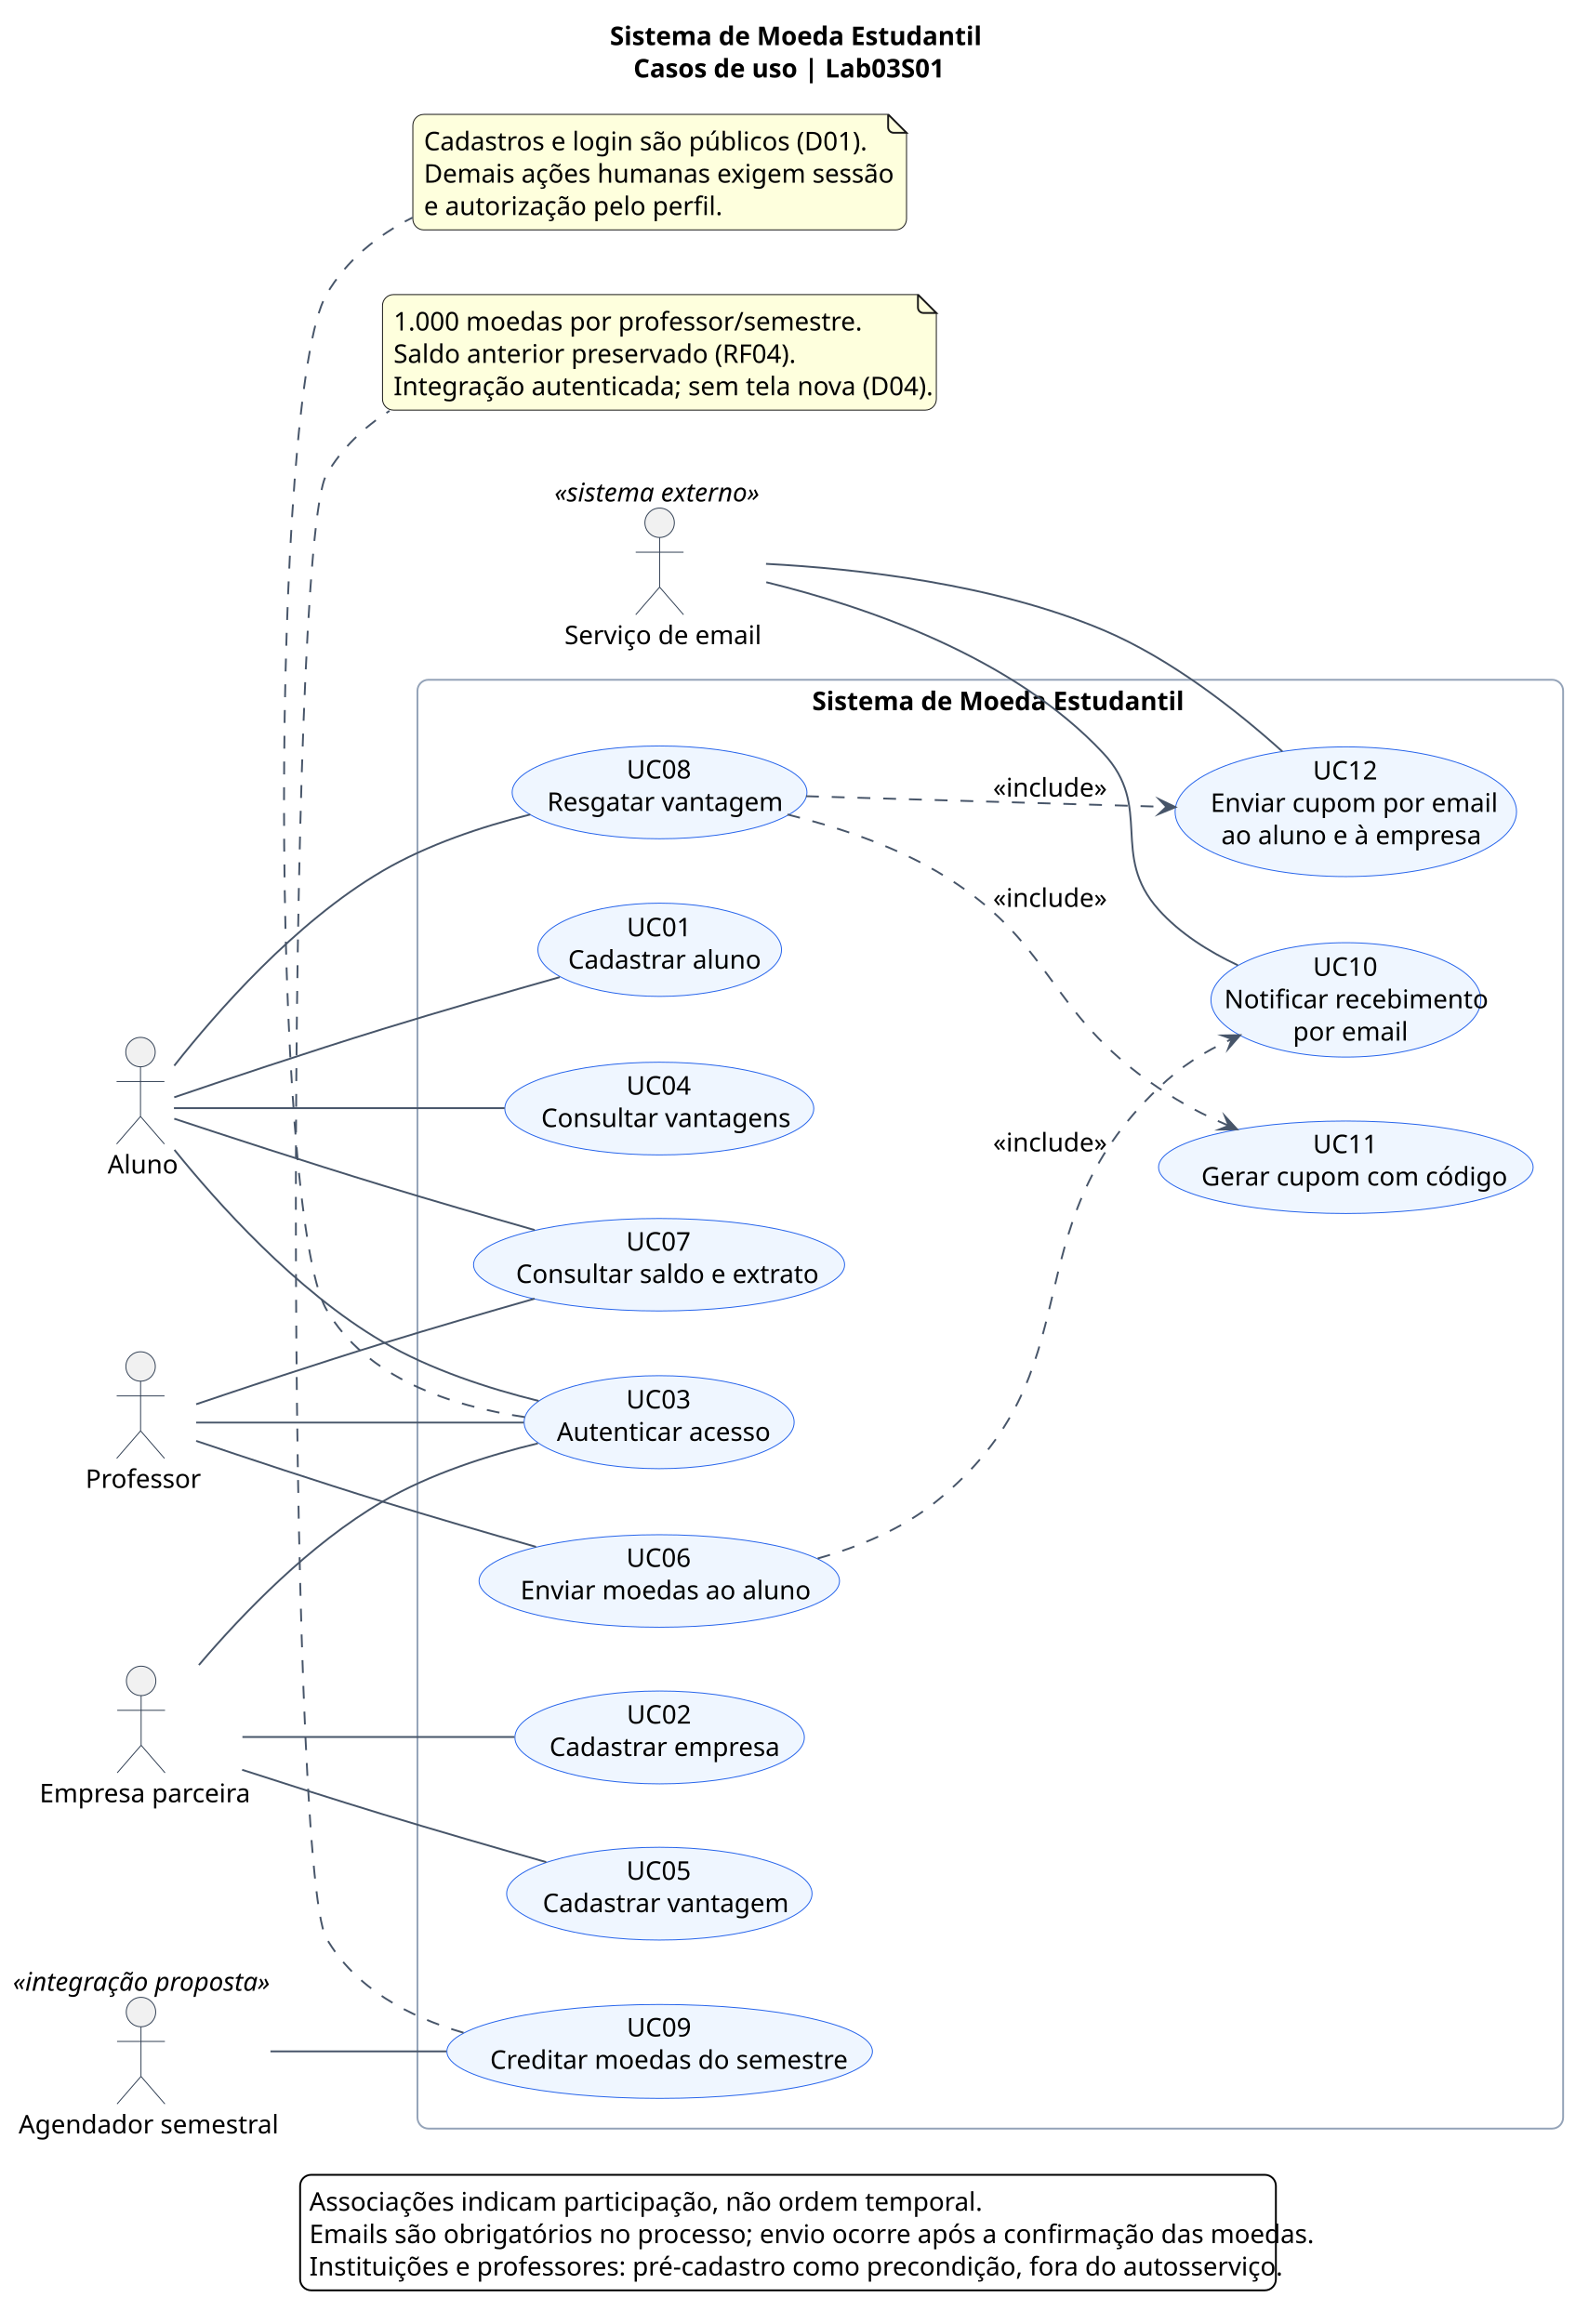
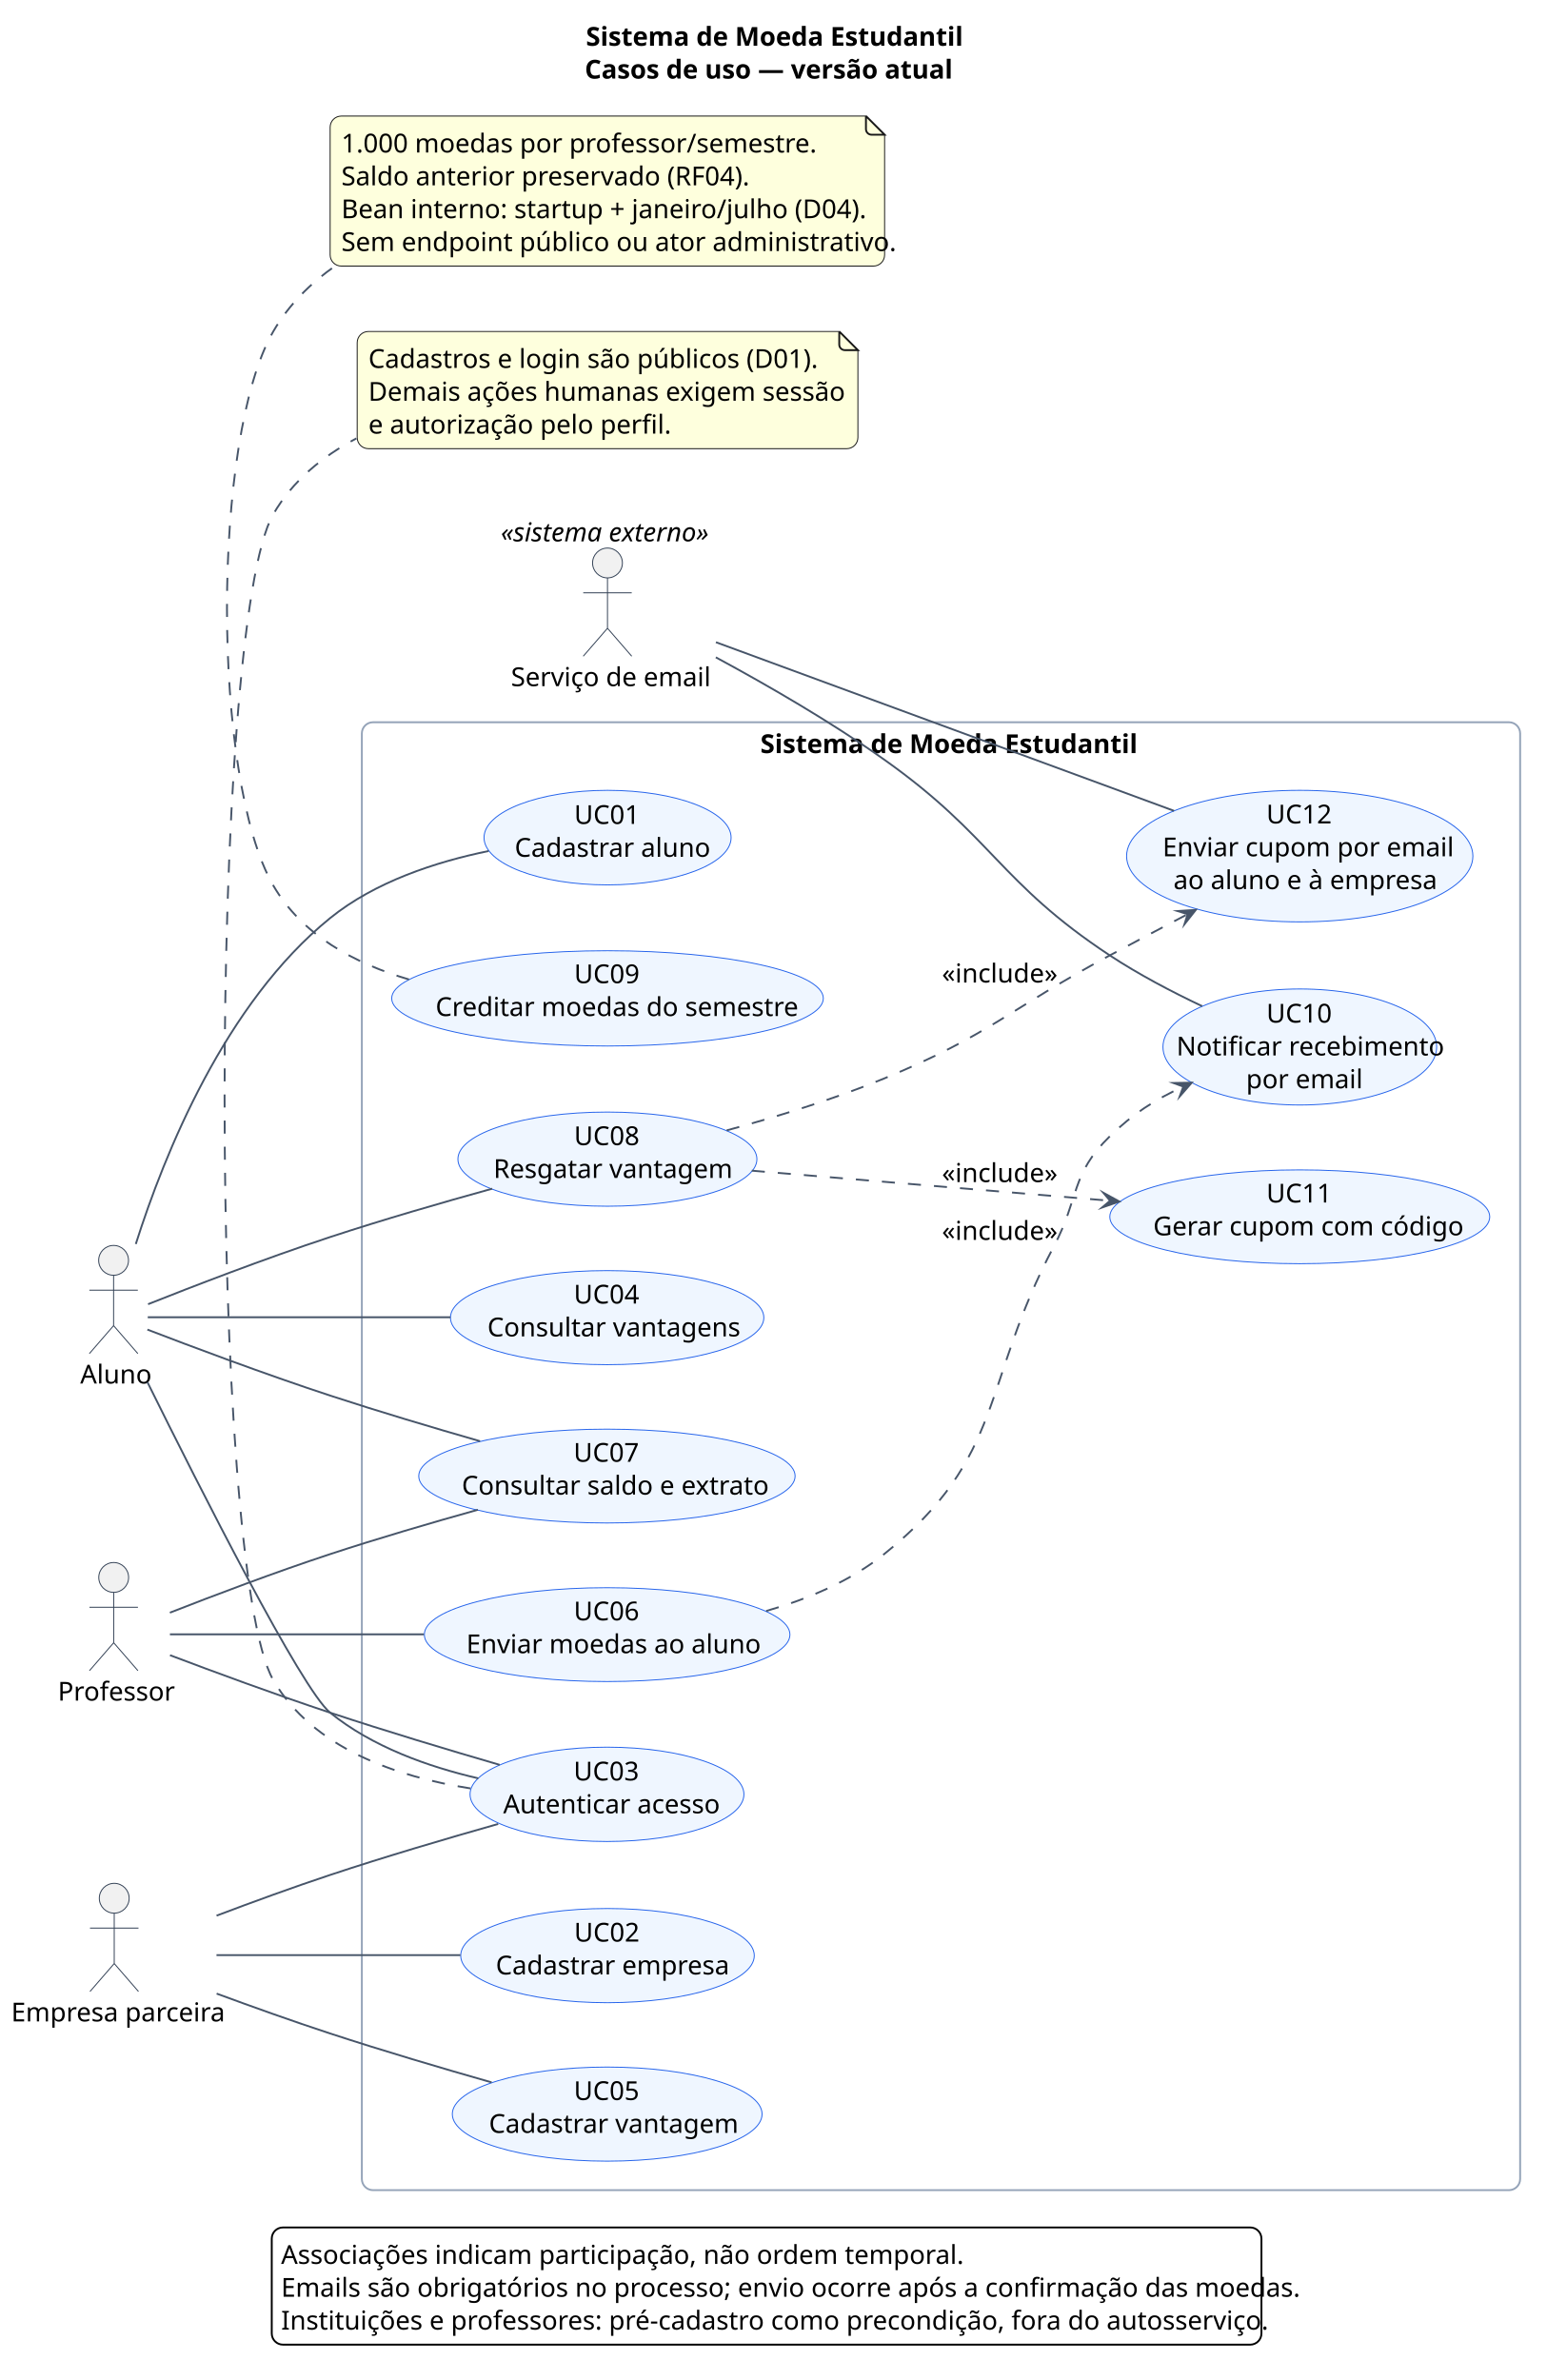
- <svg xmlns="http://www.w3.org/2000/svg" version="1.1" data-diagram-type="DESCRIPTION" style="width:864px;height:1264px;background:#FFFFFF;" width="864px" height="1264px" viewBox="0 0 864 1264" zoomAndPan="magnify" preserveAspectRatio="none" contentStyleType="text/css">
+ <svg xmlns="http://www.w3.org/2000/svg" version="1.1" data-diagram-type="DESCRIPTION" style="width:829px;height:1276px;background:#FFFFFF;" width="829px" height="1276px" viewBox="0 0 829 1276" zoomAndPan="magnify" preserveAspectRatio="none" contentStyleType="text/css">
  <defs />
  <g font-family="sans-serif" lengthAdjust="spacing">
    <g class="title" data-source-line="13">
-       <text x="331.645" y="24.533" fill="#000" font-size="14" textLength="193.71" font-weight="700">Sistema de Moeda Estudantil</text>
-       <text x="344.452" y="42.143" fill="#000" font-size="14" textLength="168.096" font-weight="700">Casos de uso | Lab03S01</text>
+       <text x="314.145" y="24.533" fill="#000" font-size="14" textLength="193.71" font-weight="700">Sistema de Moeda Estudantil</text>
+       <text x="313.523" y="42.143" fill="#000" font-size="14" textLength="194.954" font-weight="700">Casos de uso — versão atual</text>
    </g>
-     <g class="cluster" data-qualified-name="Sistema de Moeda Estudantil" id="ent0006" data-source-line="21">
-       <rect x="227" y="369.719" width="623" height="788" fill="none" style="stroke:#94A3B8;stroke-width:1;" rx="6" ry="6" />
-       <text x="441.645" y="386.252" fill="#000" font-size="14" textLength="193.71" font-weight="700">Sistema de Moeda Estudantil</text>
+     <g class="cluster" data-qualified-name="Sistema de Moeda Estudantil" id="ent0005" data-source-line="20">
+       <rect x="194" y="387.219" width="621" height="787" fill="none" style="stroke:#94A3B8;stroke-width:1;" rx="6" ry="6" />
+       <text x="407.645" y="403.752" fill="#000" font-size="14" textLength="193.71" font-weight="700">Sistema de Moeda Estudantil</text>
    </g>
-     <g class="entity" data-qualified-name="Sistema de Moeda Estudantil.UC01" id="ent0007" data-source-line="22">
-       <ellipse cx="358.736" cy="516.576" rx="66.236" ry="25.357" fill="#EFF6FF" style="stroke:#2563EB;stroke-width:0.5;" />
-       <text x="340.839" y="509.242" fill="#000" font-size="14" textLength="35.793">UC01</text>
-       <text x="308.929" y="526.852" fill="#000" font-size="14" textLength="99.613">Cadastrar aluno</text>
+     <g class="entity" data-qualified-name="Sistema de Moeda Estudantil.UC01" id="ent0006" data-source-line="21">
+       <ellipse cx="325.736" cy="449.076" rx="66.236" ry="25.357" fill="#EFF6FF" style="stroke:#2563EB;stroke-width:0.5;" />
+       <text x="307.839" y="441.742" fill="#000" font-size="14" textLength="35.793">UC01</text>
+       <text x="275.929" y="459.352" fill="#000" font-size="14" textLength="99.613">Cadastrar aluno</text>
    </g>
-     <g class="entity" data-qualified-name="Sistema de Moeda Estudantil.UC02" id="ent0008" data-source-line="23">
-       <ellipse cx="358.701" cy="944.968" rx="78.701" ry="25.25" fill="#EFF6FF" style="stroke:#2563EB;stroke-width:0.5;" />
-       <text x="340.805" y="937.459" fill="#000" font-size="14" textLength="35.793">UC02</text>
-       <text x="298.788" y="955.068" fill="#000" font-size="14" textLength="119.827">Cadastrar empresa</text>
+     <g class="entity" data-qualified-name="Sistema de Moeda Estudantil.UC02" id="ent0007" data-source-line="22">
+       <ellipse cx="325.701" cy="1048.468" rx="78.701" ry="25.25" fill="#EFF6FF" style="stroke:#2563EB;stroke-width:0.5;" />
+       <text x="307.805" y="1040.959" fill="#000" font-size="14" textLength="35.793">UC02</text>
+       <text x="265.788" y="1058.568" fill="#000" font-size="14" textLength="119.827">Cadastrar empresa</text>
    </g>
-     <g class="entity" data-qualified-name="Sistema de Moeda Estudantil.UC03" id="ent0009" data-source-line="24">
-       <ellipse cx="358.424" cy="773.507" rx="73.424" ry="25.288" fill="#EFF6FF" style="stroke:#2563EB;stroke-width:0.5;" />
-       <text x="340.528" y="766.06" fill="#000" font-size="14" textLength="35.793">UC03</text>
-       <text x="302.783" y="783.669" fill="#000" font-size="14" textLength="111.282">Autenticar acesso</text>
+     <g class="entity" data-qualified-name="Sistema de Moeda Estudantil.UC03" id="ent0008" data-source-line="23">
+       <ellipse cx="325.424" cy="962.007" rx="73.424" ry="25.288" fill="#EFF6FF" style="stroke:#2563EB;stroke-width:0.5;" />
+       <text x="307.528" y="954.56" fill="#000" font-size="14" textLength="35.793">UC03</text>
+       <text x="269.783" y="972.169" fill="#000" font-size="14" textLength="111.282">Autenticar acesso</text>
    </g>
-     <g class="entity" data-qualified-name="Sistema de Moeda Estudantil.UC04" id="ent0010" data-source-line="25">
-       <ellipse cx="358.513" cy="602.937" rx="84.013" ry="25.219" fill="#EFF6FF" style="stroke:#2563EB;stroke-width:0.5;" />
-       <text x="340.616" y="595.377" fill="#000" font-size="14" textLength="35.793">UC04</text>
-       <text x="294.306" y="612.986" fill="#000" font-size="14" textLength="128.413">Consultar vantagens</text>
+     <g class="entity" data-qualified-name="Sistema de Moeda Estudantil.UC04" id="ent0009" data-source-line="24">
+       <ellipse cx="325.513" cy="706.437" rx="84.013" ry="25.219" fill="#EFF6FF" style="stroke:#2563EB;stroke-width:0.5;" />
+       <text x="307.616" y="698.877" fill="#000" font-size="14" textLength="35.793">UC04</text>
+       <text x="261.306" y="716.486" fill="#000" font-size="14" textLength="128.413">Consultar vantagens</text>
    </g>
-     <g class="entity" data-qualified-name="Sistema de Moeda Estudantil.UC05" id="ent0011" data-source-line="26">
-       <ellipse cx="358.539" cy="1029.943" rx="83.039" ry="25.224" fill="#EFF6FF" style="stroke:#2563EB;stroke-width:0.5;" />
-       <text x="340.643" y="1022.391" fill="#000" font-size="14" textLength="35.793">UC05</text>
-       <text x="295.119" y="1040" fill="#000" font-size="14" textLength="126.841">Cadastrar vantagem</text>
+     <g class="entity" data-qualified-name="Sistema de Moeda Estudantil.UC05" id="ent0010" data-source-line="25">
+       <ellipse cx="325.539" cy="1133.443" rx="83.039" ry="25.224" fill="#EFF6FF" style="stroke:#2563EB;stroke-width:0.5;" />
+       <text x="307.643" y="1125.891" fill="#000" font-size="14" textLength="35.793">UC05</text>
+       <text x="262.119" y="1143.5" fill="#000" font-size="14" textLength="126.841">Cadastrar vantagem</text>
    </g>
-     <g class="entity" data-qualified-name="Sistema de Moeda Estudantil.UC06" id="ent0012" data-source-line="27">
-       <ellipse cx="358.506" cy="859.88" rx="98.006" ry="25.161" fill="#EFF6FF" style="stroke:#2563EB;stroke-width:0.5;" />
-       <text x="340.61" y="852.225" fill="#000" font-size="14" textLength="35.793">UC06</text>
-       <text x="283.013" y="869.834" fill="#000" font-size="14" textLength="150.985">Enviar moedas ao aluno</text>
+     <g class="entity" data-qualified-name="Sistema de Moeda Estudantil.UC06" id="ent0011" data-source-line="26">
+       <ellipse cx="325.506" cy="876.38" rx="98.006" ry="25.161" fill="#EFF6FF" style="stroke:#2563EB;stroke-width:0.5;" />
+       <text x="307.61" y="868.725" fill="#000" font-size="14" textLength="35.793">UC06</text>
+       <text x="250.013" y="886.334" fill="#000" font-size="14" textLength="150.985">Enviar moedas ao aluno</text>
    </g>
-     <g class="entity" data-qualified-name="Sistema de Moeda Estudantil.UC07" id="ent0013" data-source-line="28">
-       <ellipse cx="358.396" cy="687.871" rx="100.896" ry="25.152" fill="#EFF6FF" style="stroke:#2563EB;stroke-width:0.5;" />
-       <text x="340.5" y="680.201" fill="#000" font-size="14" textLength="35.793">UC07</text>
-       <text x="280.576" y="697.811" fill="#000" font-size="14" textLength="155.641">Consultar saldo e extrato</text>
+     <g class="entity" data-qualified-name="Sistema de Moeda Estudantil.UC07" id="ent0012" data-source-line="27">
+       <ellipse cx="325.396" cy="791.371" rx="100.896" ry="25.152" fill="#EFF6FF" style="stroke:#2563EB;stroke-width:0.5;" />
+       <text x="307.5" y="783.701" fill="#000" font-size="14" textLength="35.793">UC07</text>
+       <text x="247.576" y="801.311" fill="#000" font-size="14" textLength="155.641">Consultar saldo e extrato</text>
    </g>
-     <g class="entity" data-qualified-name="Sistema de Moeda Estudantil.UC08" id="ent0014" data-source-line="29">
-       <ellipse cx="358.655" cy="430.959" rx="80.155" ry="25.24" fill="#EFF6FF" style="stroke:#2563EB;stroke-width:0.5;" />
-       <text x="340.759" y="423.435" fill="#000" font-size="14" textLength="35.793">UC08</text>
-       <text x="297.566" y="441.044" fill="#000" font-size="14" textLength="122.179">Resgatar vantagem</text>
+     <g class="entity" data-qualified-name="Sistema de Moeda Estudantil.UC08" id="ent0013" data-source-line="28">
+       <ellipse cx="325.655" cy="621.459" rx="80.155" ry="25.24" fill="#EFF6FF" style="stroke:#2563EB;stroke-width:0.5;" />
+       <text x="307.759" y="613.935" fill="#000" font-size="14" textLength="35.793">UC08</text>
+       <text x="264.566" y="631.544" fill="#000" font-size="14" textLength="122.179">Resgatar vantagem</text>
    </g>
-     <g class="entity" data-qualified-name="Sistema de Moeda Estudantil.UC09" id="ent0015" data-source-line="30">
-       <ellipse cx="358.708" cy="1115.76" rx="115.708" ry="25.542" fill="#EFF6FF" style="stroke:#2563EB;stroke-width:0.5;" />
-       <text x="340.812" y="1107.614" fill="#000" font-size="14" textLength="35.793">UC09</text>
-       <text x="266.502" y="1125.223" fill="#000" font-size="14" textLength="184.413">Creditar moedas do semestre</text>
+     <g class="entity" data-qualified-name="Sistema de Moeda Estudantil.UC09" id="ent0014" data-source-line="29">
+       <ellipse cx="325.708" cy="535.26" rx="115.708" ry="25.542" fill="#EFF6FF" style="stroke:#2563EB;stroke-width:0.5;" />
+       <text x="307.812" y="527.114" fill="#000" font-size="14" textLength="35.793">UC09</text>
+       <text x="233.502" y="544.723" fill="#000" font-size="14" textLength="184.413">Creditar moedas do semestre</text>
    </g>
-     <g class="entity" data-qualified-name="Sistema de Moeda Estudantil.UC10" id="ent0016" data-source-line="31">
-       <ellipse cx="731.874" cy="543.825" rx="73.374" ry="31.106" fill="#EFF6FF" style="stroke:#2563EB;stroke-width:0.5;" />
-       <text x="713.977" y="530.752" fill="#000" font-size="14" textLength="35.793">UC10</text>
-       <text x="665.736" y="548.362" fill="#000" font-size="14" textLength="132.275">Notificar recebimento</text>
-       <text x="703.084" y="565.971" fill="#000" font-size="14" textLength="57.579">por email</text>
+     <g class="entity" data-qualified-name="Sistema de Moeda Estudantil.UC10" id="ent0015" data-source-line="30">
+       <ellipse cx="696.874" cy="561.325" rx="73.374" ry="31.106" fill="#EFF6FF" style="stroke:#2563EB;stroke-width:0.5;" />
+       <text x="678.977" y="548.252" fill="#000" font-size="14" textLength="35.793">UC10</text>
+       <text x="630.736" y="565.862" fill="#000" font-size="14" textLength="132.275">Notificar recebimento</text>
+       <text x="668.084" y="583.471" fill="#000" font-size="14" textLength="57.579">por email</text>
    </g>
-     <g class="entity" data-qualified-name="Sistema de Moeda Estudantil.UC11" id="ent0017" data-source-line="32">
-       <ellipse cx="731.851" cy="634.868" rx="101.851" ry="25.149" fill="#EFF6FF" style="stroke:#2563EB;stroke-width:0.5;" />
-       <text x="713.955" y="627.194" fill="#000" font-size="14" textLength="35.793">UC11</text>
-       <text x="653.262" y="644.804" fill="#000" font-size="14" textLength="157.179">Gerar cupom com código</text>
+     <g class="entity" data-qualified-name="Sistema de Moeda Estudantil.UC11" id="ent0016" data-source-line="31">
+       <ellipse cx="696.851" cy="652.368" rx="101.851" ry="25.149" fill="#EFF6FF" style="stroke:#2563EB;stroke-width:0.5;" />
+       <text x="678.955" y="644.694" fill="#000" font-size="14" textLength="35.793">UC11</text>
+       <text x="618.262" y="662.304" fill="#000" font-size="14" textLength="157.179">Gerar cupom com código</text>
    </g>
-     <g class="entity" data-qualified-name="Sistema de Moeda Estudantil.UC12" id="ent0018" data-source-line="33">
-       <ellipse cx="731.832" cy="441.488" rx="92.832" ry="35.27" fill="#EFF6FF" style="stroke:#2563EB;stroke-width:0.5;" />
-       <text x="713.935" y="423.975" fill="#000" font-size="14" textLength="35.793">UC12</text>
-       <text x="658.301" y="441.584" fill="#000" font-size="14" textLength="147.062">Enviar cupom por email</text>
-       <text x="664.118" y="459.194" fill="#000" font-size="14" textLength="135.427">ao aluno e à empresa</text>
+     <g class="entity" data-qualified-name="Sistema de Moeda Estudantil.UC12" id="ent0017" data-source-line="32">
+       <ellipse cx="696.832" cy="458.988" rx="92.832" ry="35.27" fill="#EFF6FF" style="stroke:#2563EB;stroke-width:0.5;" />
+       <text x="678.935" y="441.475" fill="#000" font-size="14" textLength="35.793">UC12</text>
+       <text x="623.301" y="459.084" fill="#000" font-size="14" textLength="147.062">Enviar cupom por email</text>
+       <text x="629.118" y="476.694" fill="#000" font-size="14" textLength="135.427">ao aluno e à empresa</text>
    </g>
    <g class="entity" data-qualified-name="A" id="ent0001" data-source-line="15">
-       <ellipse cx="76.403" cy="572.219" rx="8" ry="8" fill="#F1F1F1" style="stroke:#334155;stroke-width:0.5;" />
-       <path d="M76.403,580.219 L76.403,607.219 M63.403,588.219 L89.403,588.219 M76.403,607.219 L63.403,622.219 M76.403,607.219 L89.403,622.219" style="stroke:#334155;stroke-width:0.5;" fill="none" />
-       <text x="58.5" y="638.252" fill="#000" font-size="14" textLength="35.807">Aluno</text>
+       <ellipse cx="60.903" cy="675.719" rx="8" ry="8" fill="#F1F1F1" style="stroke:#334155;stroke-width:0.5;" />
+       <path d="M60.903,683.719 L60.903,710.719 M47.903,691.719 L73.903,691.719 M60.903,710.719 L47.903,725.719 M60.903,710.719 L73.903,725.719" style="stroke:#334155;stroke-width:0.5;" fill="none" />
+       <text x="43" y="741.752" fill="#000" font-size="14" textLength="35.807">Aluno</text>
    </g>
    <g class="entity" data-qualified-name="P" id="ent0002" data-source-line="16">
-       <ellipse cx="76.455" cy="743.219" rx="8" ry="8" fill="#F1F1F1" style="stroke:#334155;stroke-width:0.5;" />
-       <path d="M76.455,751.219 L76.455,778.219 M63.455,759.219 L89.455,759.219 M76.455,778.219 L63.455,793.219 M76.455,778.219 L89.455,793.219" style="stroke:#334155;stroke-width:0.5;" fill="none" />
-       <text x="46.5" y="809.252" fill="#000" font-size="14" textLength="59.91">Professor</text>
+       <ellipse cx="60.955" cy="845.719" rx="8" ry="8" fill="#F1F1F1" style="stroke:#334155;stroke-width:0.5;" />
+       <path d="M60.955,853.719 L60.955,880.719 M47.955,861.719 L73.955,861.719 M60.955,880.719 L47.955,895.719 M60.955,880.719 L73.955,895.719" style="stroke:#334155;stroke-width:0.5;" fill="none" />
+       <text x="31" y="911.752" fill="#000" font-size="14" textLength="59.91">Professor</text>
    </g>
    <g class="entity" data-qualified-name="E" id="ent0003" data-source-line="17">
-       <ellipse cx="76.745" cy="914.219" rx="8" ry="8" fill="#F1F1F1" style="stroke:#334155;stroke-width:0.5;" />
-       <path d="M76.745,922.219 L76.745,949.219 M63.745,930.219 L89.745,930.219 M76.745,949.219 L63.745,964.219 M76.745,949.219 L89.745,964.219" style="stroke:#334155;stroke-width:0.5;" fill="none" />
-       <text x="21.5" y="980.252" fill="#000" font-size="14" textLength="110.489">Empresa parceira</text>
+       <ellipse cx="61.245" cy="1017.719" rx="8" ry="8" fill="#F1F1F1" style="stroke:#334155;stroke-width:0.5;" />
+       <path d="M61.245,1025.719 L61.245,1052.719 M48.245,1033.719 L74.245,1033.719 M61.245,1052.719 L48.245,1067.719 M61.245,1052.719 L74.245,1067.719" style="stroke:#334155;stroke-width:0.5;" fill="none" />
+       <text x="6" y="1083.752" fill="#000" font-size="14" textLength="110.489">Empresa parceira</text>
    </g>
-     <g class="entity" data-qualified-name="T" id="ent0004" data-source-line="18">
-       <ellipse cx="76.662" cy="1094.328" rx="8" ry="8" fill="#F1F1F1" style="stroke:#334155;stroke-width:0.5;" />
-       <path d="M76.662,1102.328 L76.662,1129.328 M63.662,1110.328 L89.662,1110.328 M76.662,1129.328 L63.662,1144.328 M76.662,1129.328 L89.662,1144.328" style="stroke:#334155;stroke-width:0.5;" fill="none" />
-       <text x="10.124" y="1160.361" fill="#000" font-size="14" textLength="133.075">Agendador semestral</text>
-       <text x="7" y="1082.752" fill="#000" font-size="14" textLength="139.323" font-style="italic">«integração proposta»</text>
+     <g class="entity" data-qualified-name="MAIL" id="ent0004" data-source-line="18">
+       <ellipse cx="325.696" cy="301.828" rx="8" ry="8" fill="#F1F1F1" style="stroke:#334155;stroke-width:0.5;" />
+       <path d="M325.696,309.828 L325.696,336.828 M312.696,317.828 L338.696,317.828 M325.696,336.828 L312.696,351.828 M325.696,336.828 L338.696,351.828" style="stroke:#334155;stroke-width:0.5;" fill="none" />
+       <text x="273.952" y="367.861" fill="#000" font-size="14" textLength="103.489">Serviço de email</text>
+       <text x="268.5" y="290.252" fill="#000" font-size="14" textLength="114.393" font-style="italic">«sistema externo»</text>
    </g>
-     <g class="entity" data-qualified-name="MAIL" id="ent0005" data-source-line="19">
-       <ellipse cx="358.696" cy="284.328" rx="8" ry="8" fill="#F1F1F1" style="stroke:#334155;stroke-width:0.5;" />
-       <path d="M358.696,292.328 L358.696,319.328 M345.696,300.328 L371.696,300.328 M358.696,319.328 L345.696,334.328 M358.696,319.328 L371.696,334.328" style="stroke:#334155;stroke-width:0.5;" fill="none" />
-       <text x="306.952" y="350.361" fill="#000" font-size="14" textLength="103.489">Serviço de email</text>
-       <text x="301.5" y="272.752" fill="#000" font-size="14" textLength="114.393" font-style="italic">«sistema externo»</text>
+     <g class="entity" data-qualified-name="GMN34" id="ent0035" data-source-line="53">
+       <path d="M191.5,183.719 L191.5,234.547 A6,6 0 0 0 197.5,240.547 L453.954,240.547 A6,6 0 0 0 459.954,234.547 L459.954,187.719 L449.954,177.719 L197.5,177.719 A6,6 0 0 0 191.5,183.719" style="stroke:#181818;stroke-width:0.5;" fill="#FEFFDD" />
+       <path d="M449.954,177.719 L449.954,184.719 A3,3 0 0 0 452.954,187.719 L459.954,187.719 L449.954,177.719" style="stroke:#181818;stroke-width:1;" fill="#FEFFDD" />
+       <text x="197.5" y="197.252" fill="#000" font-size="14" textLength="233.454">Cadastros e login são públicos (D01).</text>
+       <text x="197.5" y="214.861" fill="#000" font-size="14" textLength="247.454">Demais ações humanas exigem sessão</text>
+       <text x="197.5" y="232.471" fill="#000" font-size="14" textLength="152.537">e autorização pelo perfil.</text>
    </g>
-     <g class="entity" data-qualified-name="GMN36" id="ent0037" data-source-line="55">
-       <path d="M224.5,68.219 L224.5,119.047 A6,6 0 0 0 230.5,125.047 L486.954,125.047 A6,6 0 0 0 492.954,119.047 L492.954,72.219 L482.954,62.219 L230.5,62.219 A6,6 0 0 0 224.5,68.219" style="stroke:#181818;stroke-width:0.5;" fill="#FEFFDD" />
-       <path d="M482.954,62.219 L482.954,69.219 A3,3 0 0 0 485.954,72.219 L492.954,72.219 L482.954,62.219" style="stroke:#181818;stroke-width:1;" fill="#FEFFDD" />
-       <text x="230.5" y="81.752" fill="#000" font-size="14" textLength="233.454">Cadastros e login são públicos (D01).</text>
-       <text x="230.5" y="99.361" fill="#000" font-size="14" textLength="247.454">Demais ações humanas exigem sessão</text>
-       <text x="230.5" y="116.971" fill="#000" font-size="14" textLength="152.537">e autorização pelo perfil.</text>
+     <g class="entity" data-qualified-name="GMN37" id="ent0038" data-source-line="58">
+       <path d="M177,68.219 L177,136.656 A6,6 0 0 0 183,142.656 L468.268,142.656 A6,6 0 0 0 474.268,136.656 L474.268,72.219 L464.268,62.219 L183,62.219 A6,6 0 0 0 177,68.219" style="stroke:#181818;stroke-width:0.5;" fill="#FEFFDD" />
+       <path d="M464.268,62.219 L464.268,69.219 A3,3 0 0 0 467.268,72.219 L474.268,72.219 L464.268,62.219" style="stroke:#181818;stroke-width:1;" fill="#FEFFDD" />
+       <text x="183" y="81.752" fill="#000" font-size="14" textLength="240.454">1.000 moedas por professor/semestre.</text>
+       <text x="183" y="99.361" fill="#000" font-size="14" textLength="212.434">Saldo anterior preservado (RF04).</text>
+       <text x="183" y="116.971" fill="#000" font-size="14" textLength="264.209">Bean interno: startup + janeiro/julho (D04).</text>
+       <text x="183" y="134.58" fill="#000" font-size="14" textLength="276.268">Sem endpoint público ou ator administrativo.</text>
    </g>
-     <g class="entity" data-qualified-name="GMN39" id="ent0040" data-source-line="60">
-       <path d="M208,166.219 L208,217.047 A6,6 0 0 0 214,223.047 L503.164,223.047 A6,6 0 0 0 509.164,217.047 L509.164,170.219 L499.164,160.219 L214,160.219 A6,6 0 0 0 208,166.219" style="stroke:#181818;stroke-width:0.5;" fill="#FEFFDD" />
-       <path d="M499.164,160.219 L499.164,167.219 A3,3 0 0 0 502.164,170.219 L509.164,170.219 L499.164,160.219" style="stroke:#181818;stroke-width:1;" fill="#FEFFDD" />
-       <text x="214" y="179.752" fill="#000" font-size="14" textLength="240.454">1.000 moedas por professor/semestre.</text>
-       <text x="214" y="197.361" fill="#000" font-size="14" textLength="212.434">Saldo anterior preservado (RF04).</text>
-       <text x="214" y="214.971" fill="#000" font-size="14" textLength="280.164">Integração autenticada; sem tela nova (D04).</text>
+     <g class="link" data-entity-1="ent0001" data-entity-2="ent0006" id="lnk18" data-source-line="35" data-link-type="association">
+       <path d="M72.81,666.959 C88.09,618.779 120.62,537.869 177,492.219 C201.05,472.749 233.59,462.089 261.98,456.259" style="stroke:#475569;stroke-width:1;" fill="none" id="A-UC01" />
    </g>
-     <g class="link" data-entity-1="ent0001" data-entity-2="ent0007" id="lnk19" data-source-line="36" data-link-type="association">
-       <path d="M94.74,596.809 C119.65,588.309 167.2,572.309 208,559.719 C239.87,549.889 275.79,539.539 304.42,531.449" style="stroke:#475569;stroke-width:1;" fill="none" id="A-UC01" />
+     <g class="link" data-entity-1="ent0001" data-entity-2="ent0008" id="lnk19" data-source-line="36" data-link-type="association">
+       <path d="M79.02,740.979 C107.15,797.869 161.76,905.849 177,918.219 C199.51,936.489 229.44,947.179 256.45,953.429" style="stroke:#475569;stroke-width:1;" fill="none" id="A-UC03" />
    </g>
    <g class="link" data-entity-1="ent0001" data-entity-2="ent0009" id="lnk20" data-source-line="37" data-link-type="association">
-       <path d="M94.87,625.409 C117.79,653.819 160.78,702.119 208,729.719 C233.93,744.879 265.48,755.159 292.9,761.949" style="stroke:#475569;stroke-width:1;" fill="none" id="A-UC03" />
+       <path d="M79.22,706.219 C111.67,706.219 183.79,706.219 241.48,706.219" style="stroke:#475569;stroke-width:1;" fill="none" id="A-UC04" />
    </g>
-     <g class="link" data-entity-1="ent0001" data-entity-2="ent0010" id="lnk21" data-source-line="38" data-link-type="association">
-       <path d="M94.59,602.719 C129.56,602.719 211.28,602.719 274.41,602.719" style="stroke:#475569;stroke-width:1;" fill="none" id="A-UC04" />
+     <g class="link" data-entity-1="ent0001" data-entity-2="ent0012" id="lnk21" data-source-line="38" data-link-type="association">
+       <path d="M79.02,712.839 C101.36,721.429 141.86,736.689 177,748.219 C203.11,756.779 232.08,765.409 257.39,772.679" style="stroke:#475569;stroke-width:1;" fill="none" id="A-UC07" />
    </g>
    <g class="link" data-entity-1="ent0001" data-entity-2="ent0013" id="lnk22" data-source-line="39" data-link-type="association">
-       <path d="M94.76,608.459 C119.68,616.719 167.25,632.299 208,644.719 C235,652.939 264.87,661.619 290.76,669.009" style="stroke:#475569;stroke-width:1;" fill="none" id="A-UC07" />
+       <path d="M79.38,699.219 C101.77,690.319 141.97,674.739 177,663.219 C205.33,653.909 237.1,644.699 263.88,637.299" style="stroke:#475569;stroke-width:1;" fill="none" id="A-UC08" />
    </g>
-     <g class="link" data-entity-1="ent0001" data-entity-2="ent0014" id="lnk23" data-source-line="40" data-link-type="association">
-       <path d="M94.76,579.619 C117.57,550.689 160.44,501.569 208,473.719 C232.47,459.389 262.02,449.579 288.36,442.989" style="stroke:#475569;stroke-width:1;" fill="none" id="A-UC08" />
+     <g class="link" data-entity-1="ent0002" data-entity-2="ent0008" id="lnk23" data-source-line="40" data-link-type="association">
+       <path d="M91.14,887.409 C114.28,896.169 147.54,908.459 177,918.219 C206.8,928.099 240.32,938.179 267.87,946.189" style="stroke:#475569;stroke-width:1;" fill="none" id="P-UC03" />
    </g>
-     <g class="link" data-entity-1="ent0002" data-entity-2="ent0009" id="lnk24" data-source-line="41" data-link-type="association">
-       <path d="M106.67,773.719 C148.48,773.719 226.8,773.719 284.84,773.719" style="stroke:#475569;stroke-width:1;" fill="none" id="P-UC03" />
+     <g class="link" data-entity-1="ent0002" data-entity-2="ent0011" id="lnk24" data-source-line="41" data-link-type="association">
+       <path d="M91.1,876.219 C123.87,876.219 178.87,876.219 227.26,876.219" style="stroke:#475569;stroke-width:1;" fill="none" id="P-UC06" />
    </g>
    <g class="link" data-entity-1="ent0002" data-entity-2="ent0012" id="lnk25" data-source-line="42" data-link-type="association">
-       <path d="M106.68,783.689 C133.06,792.619 173.01,805.929 208,816.719 C235.23,825.119 265.4,833.899 291.47,841.319" style="stroke:#475569;stroke-width:1;" fill="none" id="P-UC06" />
+       <path d="M91.08,864.609 C114.19,855.559 147.44,842.939 177,833.219 C202.67,824.779 231.18,816.429 256.23,809.429" style="stroke:#475569;stroke-width:1;" fill="none" id="P-UC07" />
    </g>
-     <g class="link" data-entity-1="ent0002" data-entity-2="ent0013" id="lnk26" data-source-line="43" data-link-type="association">
-       <path d="M106.68,763.749 C133.06,754.819 173.01,741.509 208,730.719 C234.97,722.399 264.83,713.709 290.73,706.329" style="stroke:#475569;stroke-width:1;" fill="none" id="P-UC07" />
+     <g class="link" data-entity-1="ent0003" data-entity-2="ent0007" id="lnk26" data-source-line="43" data-link-type="association">
+       <path d="M116.07,1048.219 C153.82,1048.219 204.77,1048.219 246.85,1048.219" style="stroke:#475569;stroke-width:1;" fill="none" id="E-UC02" />
    </g>
    <g class="link" data-entity-1="ent0003" data-entity-2="ent0008" id="lnk27" data-source-line="44" data-link-type="association">
-       <path d="M131.82,944.719 C173.88,944.719 232.72,944.719 279.77,944.719" style="stroke:#475569;stroke-width:1;" fill="none" id="E-UC02" />
+       <path d="M116.11,1027.049 C135.24,1019.809 156.97,1011.869 177,1005.219 C206.49,995.419 239.69,985.639 267.11,977.879" style="stroke:#475569;stroke-width:1;" fill="none" id="E-UC03" />
    </g>
-     <g class="link" data-entity-1="ent0003" data-entity-2="ent0009" id="lnk28" data-source-line="45" data-link-type="association">
-       <path d="M108.16,905.579 C132.42,877.099 168.66,839.659 208,816.719 C233.78,801.689 265.16,791.619 292.5,785.029" style="stroke:#475569;stroke-width:1;" fill="none" id="E-UC03" />
+     <g class="link" data-entity-1="ent0003" data-entity-2="ent0010" id="lnk28" data-source-line="45" data-link-type="association">
+       <path d="M116.15,1068.839 C135.28,1075.899 157.01,1083.659 177,1090.219 C205.26,1099.489 236.88,1108.839 263.58,1116.439" style="stroke:#475569;stroke-width:1;" fill="none" id="E-UC05" />
    </g>
-     <g class="link" data-entity-1="ent0003" data-entity-2="ent0011" id="lnk29" data-source-line="46" data-link-type="association">
-       <path d="M131.67,962.569 C155.09,970.179 182.84,979.059 208,986.719 C237.19,995.609 269.74,1005.029 297,1012.779" style="stroke:#475569;stroke-width:1;" fill="none" id="E-UC05" />
+     <g class="link" data-entity-1="ent0011" data-entity-2="ent0015" id="lnk29" data-source-line="46" data-link-type="dependency">
+       <path d="M410.79,863.709 C433.05,857.339 455.89,847.729 474,833.219 C539.37,780.869 525.79,742.219 565,668.219 C578.77,642.229 573.92,629.739 595,609.219 C607.38,597.169 618.825,589.793 634.405,582.563" style="stroke:#475569;stroke-width:1;stroke-dasharray:7,7;" fill="none" id="UC06-to-UC10" />
+       <polygon points="638.94,580.459,629.092,580.619,634.405,582.563,632.46,587.876,638.94,580.459" fill="#475569" style="stroke:#475569;stroke-width:1;stroke-linejoin:miter;stroke-miterlimit:10;" />
+       <text x="505" y="664.752" fill="#000" font-size="14" textLength="59.938">«include»</text>
    </g>
-     <g class="link" data-entity-1="ent0004" data-entity-2="ent0015" id="lnk30" data-source-line="47" data-link-type="association">
-       <path d="M147.07,1115.719 C175.98,1115.719 210.31,1115.719 242.77,1115.719" style="stroke:#475569;stroke-width:1;" fill="none" id="T-UC09" />
+     <g class="link" data-entity-1="ent0013" data-entity-2="ent0016" id="lnk30" data-source-line="47" data-link-type="dependency">
+       <path d="M403.06,627.639 C460.24,632.439 533.788,638.611 595.148,643.761" style="stroke:#475569;stroke-width:1;stroke-dasharray:7,7;" fill="none" id="UC08-to-UC11" />
+       <polygon points="600.13,644.179,591.496,639.44,595.148,643.761,590.827,647.412,600.13,644.179" fill="#475569" style="stroke:#475569;stroke-width:1;stroke-linejoin:miter;stroke-miterlimit:10;" />
+       <text x="505" y="633.752" fill="#000" font-size="14" textLength="59.938">«include»</text>
    </g>
-     <g class="link" data-entity-1="ent0012" data-entity-2="ent0016" id="lnk31" data-source-line="48" data-link-type="dependency">
-       <path d="M444.64,847.639 C467.32,841.269 490.61,831.559 509,816.719 C597.38,745.439 547.74,669.979 630,591.719 C642.59,579.739 654.183,572.369 669.843,565.119" style="stroke:#475569;stroke-width:1;stroke-dasharray:7,7;" fill="none" id="UC06-to-UC10" />
-       <polygon points="674.38,563.019,664.532,563.17,669.843,565.119,667.893,570.43,674.38,563.019" fill="#475569" style="stroke:#475569;stroke-width:1;stroke-linejoin:miter;stroke-miterlimit:10;" />
-       <text x="540" y="626.252" fill="#000" font-size="14" textLength="59.938">«include»</text>
+     <g class="link" data-entity-1="ent0013" data-entity-2="ent0017" id="lnk31" data-source-line="48" data-link-type="dependency">
+       <path d="M389.6,606.039 C416.11,598.839 447,589.369 474,578.219 C530.62,554.849 540.99,541.119 595,512.219 C609.93,504.229 621.723,497.993 636.713,490.123" style="stroke:#475569;stroke-width:1;stroke-dasharray:7,7;" fill="none" id="UC08-to-UC12" />
+       <polygon points="641.14,487.799,631.312,488.441,636.713,490.123,635.031,495.524,641.14,487.799" fill="#475569" style="stroke:#475569;stroke-width:1;stroke-linejoin:miter;stroke-miterlimit:10;" />
+       <text x="505" y="526.752" fill="#000" font-size="14" textLength="59.938">«include»</text>
    </g>
-     <g class="link" data-entity-1="ent0014" data-entity-2="ent0017" id="lnk32" data-source-line="49" data-link-type="dependency">
-       <path d="M428.21,442.989 C454.65,449.579 484.37,459.399 509,473.719 C573.95,511.459 567.49,550.069 630,591.719 C643.08,600.439 653.638,606.021 668.148,612.271" style="stroke:#475569;stroke-width:1;stroke-dasharray:7,7;" fill="none" id="UC08-to-UC11" />
-       <polygon points="672.74,614.249,666.057,607.015,668.148,612.271,662.892,614.362,672.74,614.249" fill="#475569" style="stroke:#475569;stroke-width:1;stroke-linejoin:miter;stroke-miterlimit:10;" />
-       <text x="540" y="493.252" fill="#000" font-size="14" textLength="59.938">«include»</text>
+     <g class="link" data-entity-1="ent0004" data-entity-2="ent0015" id="lnk32" data-source-line="49" data-link-type="association">
+       <path d="M383.78,352.419 C411.78,367.539 445.5,387.039 474,407.219 C532.11,448.369 535.57,473.009 595,512.219 C610.37,522.359 628.16,531.689 644.48,539.429" style="stroke:#475569;stroke-width:1;" fill="none" id="MAIL-UC10" />
    </g>
-     <g class="link" data-entity-1="ent0014" data-entity-2="ent0018" id="lnk33" data-source-line="50" data-link-type="dependency">
-       <path d="M438.29,433.049 C497.07,434.789 572.542,437.031 634.232,438.851" style="stroke:#475569;stroke-width:1;stroke-dasharray:7,7;" fill="none" id="UC08-to-UC12" />
-       <polygon points="639.23,438.999,630.352,434.735,634.232,438.851,630.116,442.732,639.23,438.999" fill="#475569" style="stroke:#475569;stroke-width:1;stroke-linejoin:miter;stroke-miterlimit:10;" />
-       <text x="540" y="433.252" fill="#000" font-size="14" textLength="59.938">«include»</text>
+     <g class="link" data-entity-1="ent0004" data-entity-2="ent0017" id="lnk33" data-source-line="50" data-link-type="association">
+       <path d="M383.83,344.319 C450.22,368.759 559.4,408.939 629.47,434.729" style="stroke:#475569;stroke-width:1;" fill="none" id="MAIL-UC12" />
    </g>
-     <g class="link" data-entity-1="ent0005" data-entity-2="ent0016" id="lnk34" data-source-line="51" data-link-type="association">
-       <path d="M416.69,316.669 C470.84,329.879 550.96,357.179 600,409.719 C627.34,439.009 603.31,464.849 630,494.719 C641.62,507.729 657.46,517.629 673.15,525.009" style="stroke:#475569;stroke-width:1;" fill="none" id="MAIL-UC10" />
+     <g class="link" data-entity-1="ent0008" data-entity-2="ent0035" id="lnk36" data-source-line="53" data-link-type="association">
+       <path d="M252.27,958.839 C212.68,952.609 167.66,937.259 146.5,900.719 C111.7,840.629 111.7,335.809 146.5,275.719 C156.88,257.789 172.87,244.649 191.1,235.029" style="stroke:#475569;stroke-width:1;stroke-dasharray:7,7;" fill="none" id="UC03-GMN34" />
    </g>
-     <g class="link" data-entity-1="ent0005" data-entity-2="ent0018" id="lnk35" data-source-line="52" data-link-type="association">
-       <path d="M416.55,306.669 C466.67,309.309 540.66,317.639 600,342.719 C636.76,358.259 672.49,386.409 697.33,408.729" style="stroke:#475569;stroke-width:1;" fill="none" id="MAIL-UC12" />
+     <g class="link" data-entity-1="ent0014" data-entity-2="ent0038" id="lnk39" data-source-line="58" data-link-type="association">
+       <path d="M219.27,525.119 C189.89,516.489 161.87,501.259 146.5,474.719 C113.42,417.609 113.42,234.829 146.5,177.719 C154.78,163.419 166.45,151.829 179.91,142.429" style="stroke:#475569;stroke-width:1;stroke-dasharray:7,7;" fill="none" id="UC09-GMN37" />
    </g>
-     <g class="link" data-entity-1="ent0009" data-entity-2="ent0037" id="lnk38" data-source-line="55" data-link-type="association">
-       <path d="M285.37,770.749 C245.1,764.709 199.04,749.409 177.5,712.219 C146.76,659.149 146.76,213.289 177.5,160.219 C188.32,141.529 205.18,128.039 224.35,118.319" style="stroke:#475569;stroke-width:1;stroke-dasharray:7,7;" fill="none" id="UC03-GMN36" />
-     </g>
-     <g class="link" data-entity-1="ent0015" data-entity-2="ent0040" id="lnk41" data-source-line="60" data-link-type="association">
-       <path d="M252.05,1105.579 C222,1096.839 193.22,1081.359 177.5,1054.219 C155.34,1015.949 155.34,296.489 177.5,258.219 C185.89,243.739 197.91,232.369 211.81,223.459" style="stroke:#475569;stroke-width:1;stroke-dasharray:7,7;" fill="none" id="UC09-GMN39" />
-     </g>
-     <g class="legend" data-source-line="64">
-       <rect x="163.198" y="1182.861" width="530.604" height="62.828" fill="none" style="stroke:#000;stroke-width:1;" rx="6" ry="6" />
-       <text x="168.198" y="1202.395" fill="#000" font-size="14" textLength="347.061">Associações indicam participação, não ordem temporal.</text>
-       <text x="168.198" y="1220.004" fill="#000" font-size="14" textLength="520.604">Emails são obrigatórios no processo; envio ocorre após a confirmação das moedas.</text>
-       <text x="168.198" y="1237.613" fill="#000" font-size="14" textLength="501.143">Instituições e professores: pré-cadastro como precondição, fora do autosserviço.</text>
+     <g class="legend" data-source-line="63">
+       <rect x="145.698" y="1194.219" width="530.604" height="62.828" fill="none" style="stroke:#000;stroke-width:1;" rx="6" ry="6" />
+       <text x="150.698" y="1213.752" fill="#000" font-size="14" textLength="347.061">Associações indicam participação, não ordem temporal.</text>
+       <text x="150.698" y="1231.361" fill="#000" font-size="14" textLength="520.604">Emails são obrigatórios no processo; envio ocorre após a confirmação das moedas.</text>
+       <text x="150.698" y="1248.971" fill="#000" font-size="14" textLength="501.143">Instituições e professores: pré-cadastro como precondição, fora do autosserviço.</text>
    </g>
  </g>
</svg>
